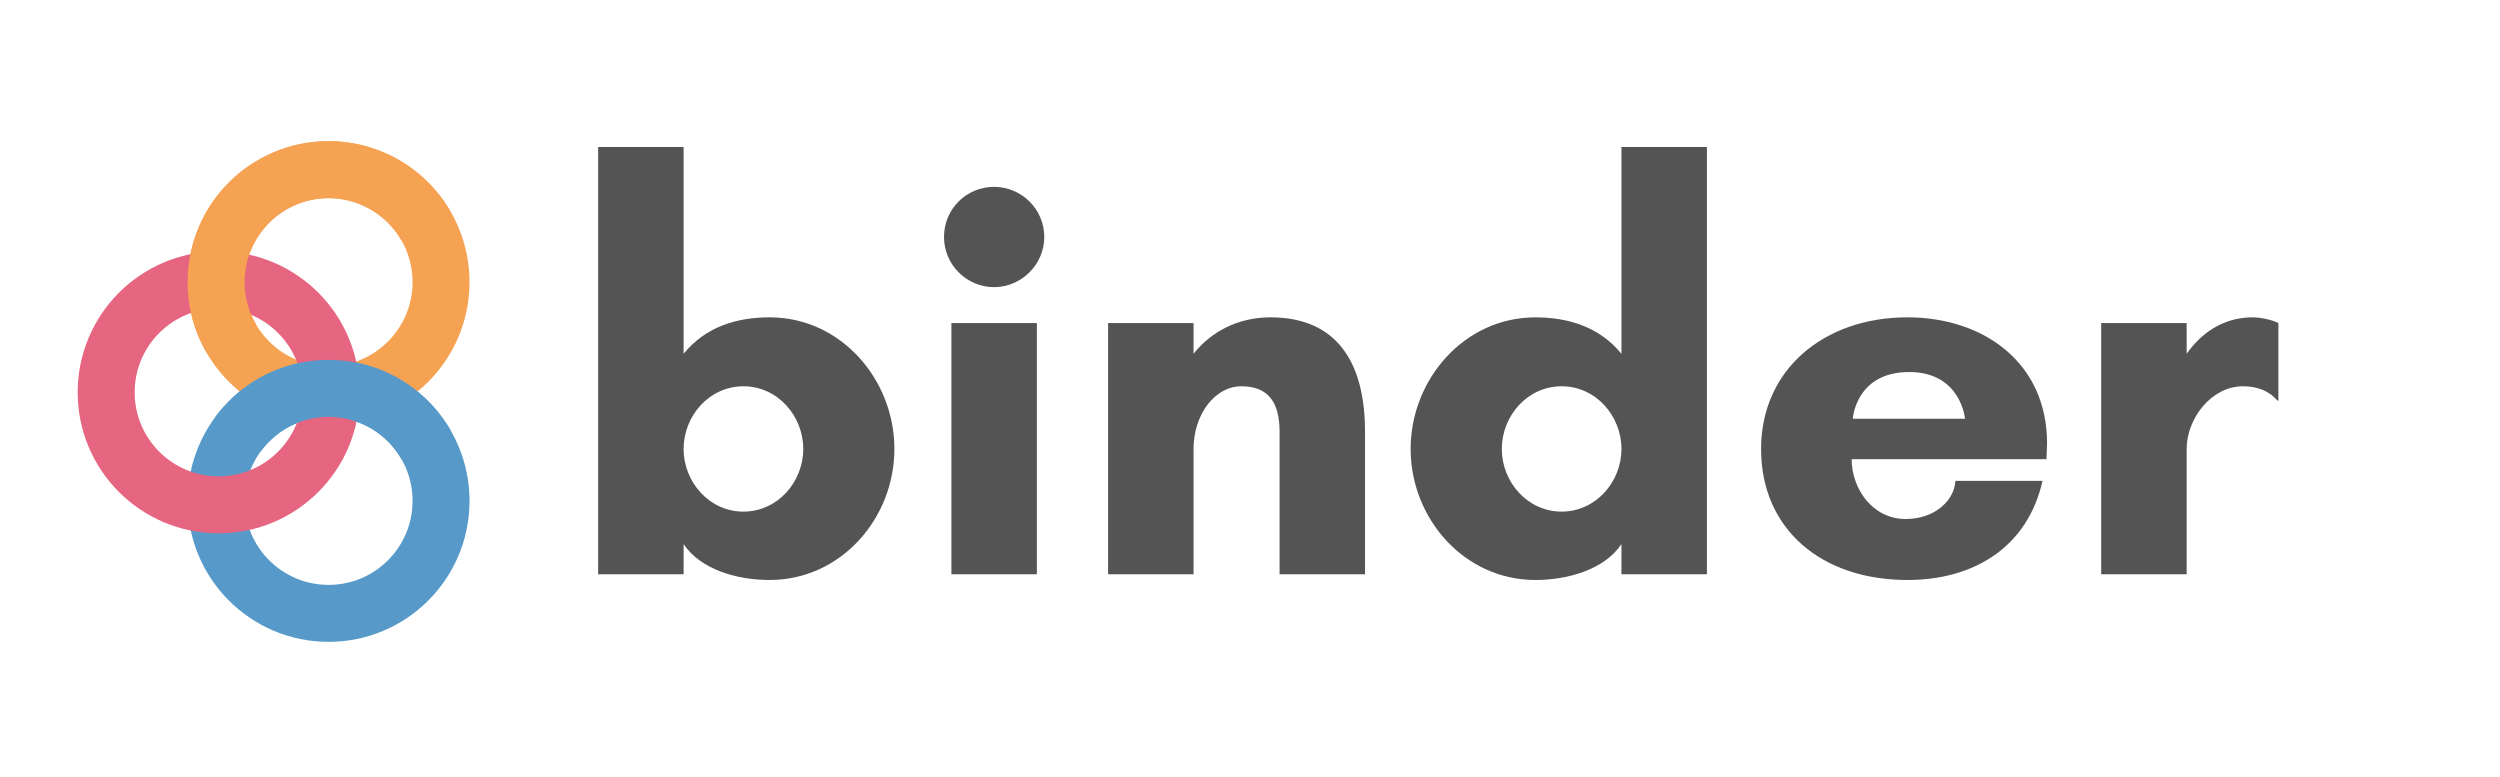
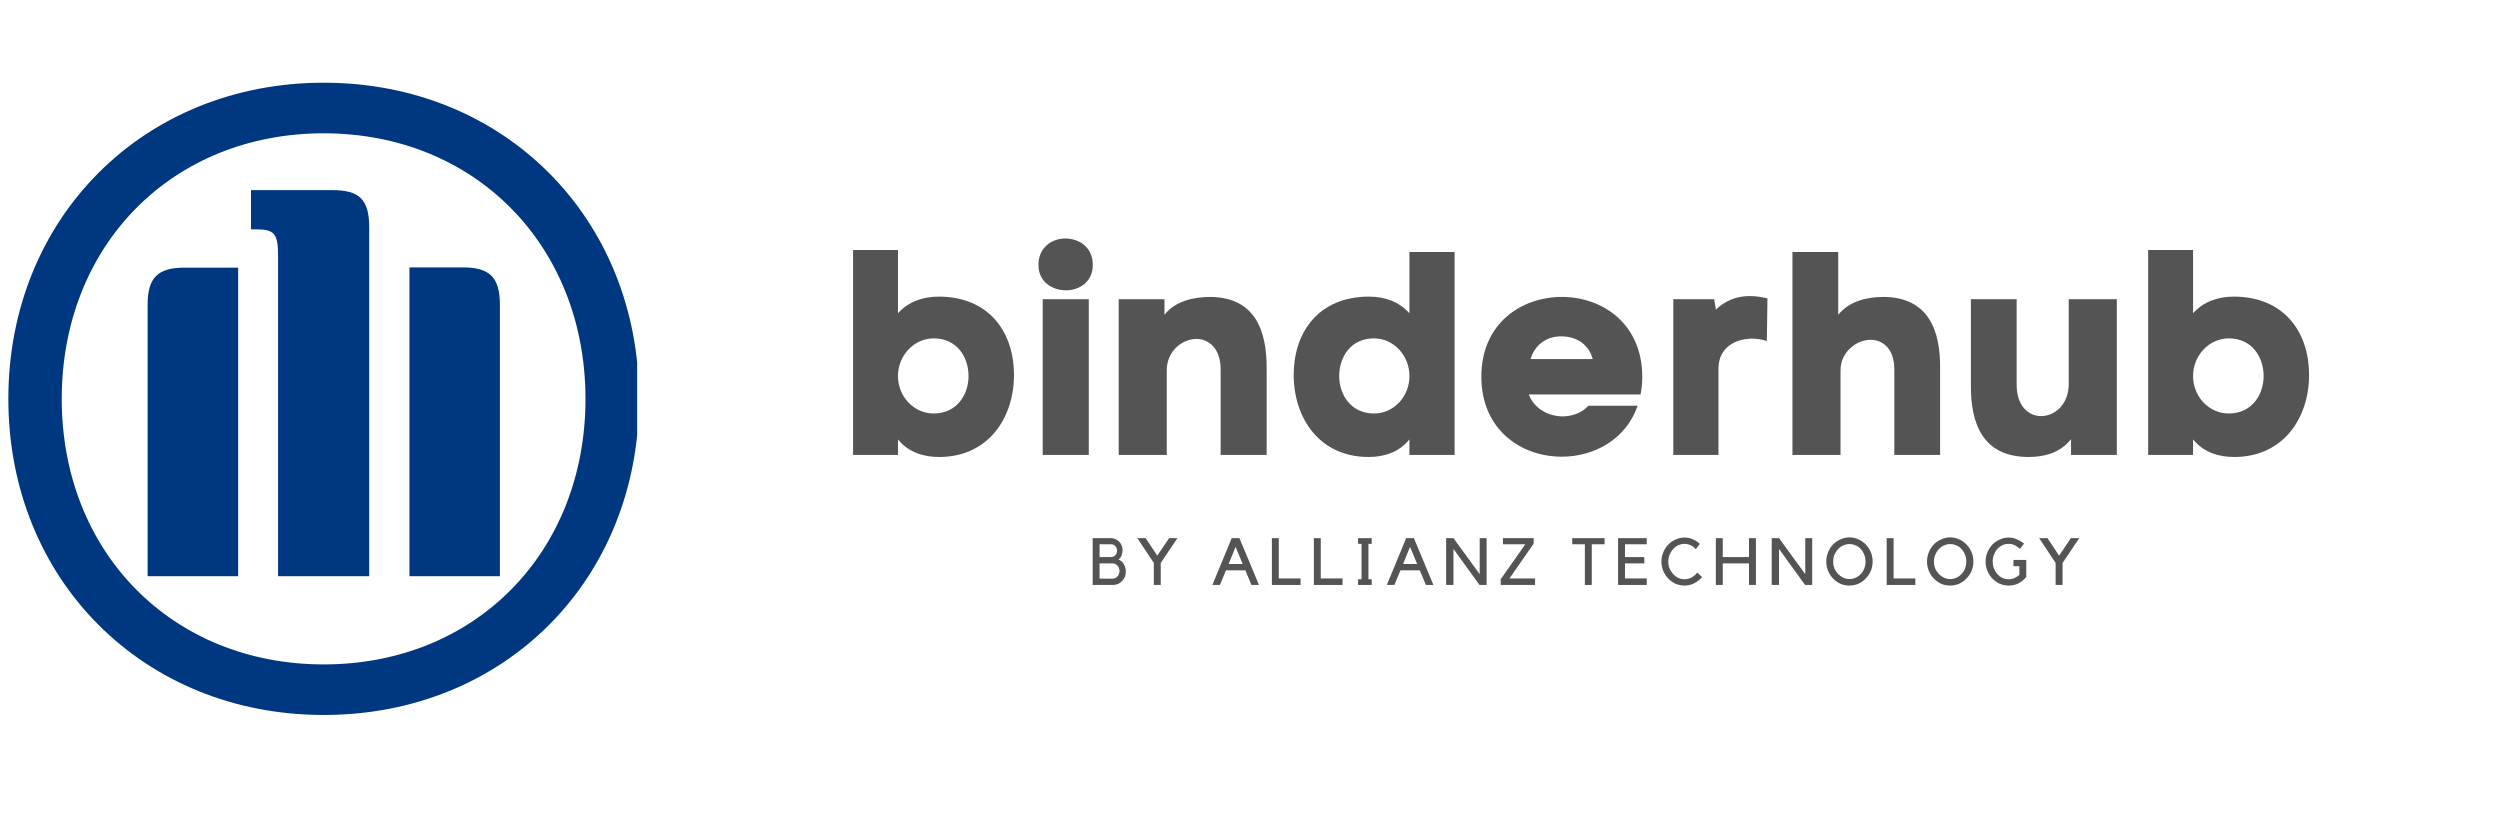
- <svg xmlns="http://www.w3.org/2000/svg" version="1.1" id="Layer_1" x="0px" y="0px" width="212.118px" height="65.883px" viewBox="0 0 212.118 65.883" enable-background="new 0 0 212.118 65.883" xml:space="preserve">
-   <switch>
-     <g>
-       <g>
-         <path fill="#545454" d="M50.751,48.727V12.472h7.251v17.547c1.885-2.32,4.544-3.094,7.299-3.094     c6.042,0,10.586,5.269,10.586,11.167S71.344,49.21,65.302,49.21c-2.755,0-5.849-0.87-7.299-3.046v2.562H50.751z M63.078,43.409     c2.9,0,5.076-2.514,5.076-5.317s-2.175-5.317-5.076-5.317s-5.076,2.514-5.076,5.317S60.178,43.409,63.078,43.409z" />
-         <path fill="#545454" d="M84.35,15.855c2.32,0,4.254,1.885,4.254,4.254c0,2.32-1.934,4.254-4.254,4.254     c-2.369,0-4.254-1.934-4.254-4.254C80.096,17.741,81.981,15.855,84.35,15.855z M80.724,48.727V27.409h7.251v21.318H80.724z" />
-         <path fill="#545454" d="M115.819,48.727h-7.25V36.642c0-2.514-0.967-3.867-3.239-3.867s-4.061,2.417-4.061,5.317v10.635h-7.251     V27.409h7.251v2.61c1.45-1.837,3.722-3.094,6.526-3.094c5.704,0,8.024,3.916,8.024,9.716V48.727z" />
-         <path fill="#545454" d="M144.826,48.727h-7.251v-2.562c-1.45,2.176-4.592,3.046-7.299,3.046c-6.043,0-10.587-5.221-10.587-11.118     s4.544-11.167,10.587-11.167c2.707,0,5.414,0.773,7.299,3.094V12.472h7.251V48.727z M132.499,32.774     c-2.9,0-5.075,2.514-5.075,5.317s2.175,5.317,5.075,5.317s5.076-2.514,5.076-5.317S135.399,32.774,132.499,32.774z" />
-         <path fill="#545454" d="M173.639,38.962h-16.532c0,2.466,1.74,5.075,4.592,5.075c2.562,0,4.158-1.691,4.206-3.238h7.396     c-1.256,5.607-5.801,8.411-11.456,8.411c-7.348,0-12.423-4.351-12.423-11.118c0-6.671,5.269-11.167,12.423-11.167     c6.478,0,11.843,3.867,11.843,10.683C173.687,38.043,173.639,38.527,173.639,38.962z M166.726,35.53c0,0-0.338-3.964-4.736-3.964     c-4.545,0-4.786,3.964-4.786,3.964H166.726z" />
-         <path fill="#545454" d="M185.532,38.092v10.635h-7.251V27.409h7.251v2.61c1.111-1.595,2.949-3.094,5.607-3.094     c0.629,0,1.596,0.193,2.176,0.483v6.574h-0.098c-0.725-0.87-1.788-1.208-2.9-1.208C187.61,32.774,185.532,35.53,185.532,38.092z" />
-       </g>
-       <circle fill="none" stroke="#F5A252" stroke-width="4.834" stroke-miterlimit="10" cx="27.879" cy="23.939" r="9.542" />
-       <circle fill="none" stroke="#579ACA" stroke-width="4.834" stroke-miterlimit="10" cx="27.879" cy="42.499" r="9.543" />
-       <circle fill="none" stroke="#E66581" stroke-width="4.834" stroke-miterlimit="10" cx="18.551" cy="33.289" r="9.543" />
-       <path fill="none" stroke="#579ACA" stroke-width="4.834" stroke-miterlimit="10" d="M20.196,36.836    c0.759-1.031,1.74-1.927,2.921-2.607c4.566-2.63,10.401-1.06,13.031,3.507" />
-       <path fill="none" stroke="#F5A252" stroke-width="4.834" stroke-miterlimit="10" d="M19.61,28.701    c-2.63-4.566-1.061-10.401,3.507-13.032c4.567-2.63,10.401-1.059,13.031,3.508" />
-     </g>
-   </switch>
+ <svg xmlns="http://www.w3.org/2000/svg" width="256" zoomAndPan="magnify" viewBox="0 0 192 63.75" height="85" preserveAspectRatio="xMidYMid meet" version="1.0">
+   <defs>
+     <g />
+     <clipPath id="id1">
+       <path d="M 0.375 6.352 L 48.934 6.352 L 48.934 54.91 L 0.375 54.91 Z M 0.375 6.352 " clip-rule="nonzero" />
+     </clipPath>
+   </defs>
+   <g clip-path="url(#id1)">
+     <path fill="#003781" d="M 28.355 44.254 L 28.355 17.457 C 28.355 15.324 27.602 14.602 25.535 14.602 L 19.277 14.602 L 19.277 17.613 L 19.652 17.613 C 21.078 17.613 21.355 17.938 21.355 19.66 L 21.355 44.254 Z M 31.445 44.254 L 38.391 44.254 L 38.391 23.383 C 38.391 21.289 37.586 20.535 35.547 20.535 L 31.445 20.535 Z M 18.289 44.254 L 18.289 20.555 L 14.172 20.555 C 12.133 20.555 11.336 21.309 11.336 23.402 L 11.336 44.254 Z M 44.965 30.633 C 44.965 42.441 36.496 51.027 24.863 51.027 C 13.234 51.027 4.742 42.441 4.742 30.633 C 4.742 18.824 13.227 10.238 24.863 10.238 C 36.5 10.238 44.965 18.875 44.965 30.633 M 49.078 30.633 C 49.078 16.746 38.719 6.352 24.863 6.352 C 11.012 6.352 0.641 16.746 0.641 30.633 C 0.641 44.516 11 54.91 24.863 54.91 C 38.727 54.91 49.078 44.551 49.078 30.633 " fill-opacity="1" fill-rule="nonzero" />
+   </g>
+   <g fill="#545454" fill-opacity="1">
+     <g transform="translate(64.87503, 34.94031)">
+       <g>
+         <path d="M 7.207 -12.16 C 6.035 -12.16 4.887 -11.785 4.09 -10.879 L 4.09 -15.742 L 0.641 -15.742 L 0.641 0 L 4.09 0 L 4.09 -1.195 C 4.906 -0.176 6.102 0.156 7.25 0.156 C 11.031 0.156 13 -2.852 13 -6.145 C 13 -9.418 11.098 -12.16 7.207 -12.16 Z M 6.832 -3.184 C 5.328 -3.184 4.09 -4.465 4.09 -6.059 C 4.09 -7.648 5.328 -8.953 6.832 -8.953 C 8.621 -8.953 9.508 -7.516 9.508 -6.059 C 9.508 -4.621 8.602 -3.184 6.832 -3.184 Z M 6.832 -3.184 " />
+       </g>
+     </g>
+   </g>
+   <g fill="#545454" fill-opacity="1">
+     <g transform="translate(79.26387, 34.94031)">
+       <g>
+         <path d="M 0.488 -14.594 C 0.488 -13.289 1.547 -12.645 2.609 -12.645 C 3.625 -12.645 4.664 -13.289 4.664 -14.594 C 4.664 -15.961 3.605 -16.625 2.543 -16.625 C 1.527 -16.625 0.488 -15.941 0.488 -14.594 Z M 0.816 -11.961 L 4.355 -11.961 L 4.355 0 L 0.816 0 Z M 0.816 -11.961 " />
+       </g>
+     </g>
+   </g>
+   <g fill="#545454" fill-opacity="1">
+     <g transform="translate(85.40846, 34.94031)">
+       <g>
+         <path d="M 4.023 -10.766 L 4.023 -11.961 L 0.508 -11.961 L 0.508 0 L 4.199 0 L 4.199 -6.5 C 4.199 -8.027 5.438 -8.91 6.477 -8.91 C 7.43 -8.91 8.336 -8.18 8.336 -6.566 L 8.336 0 L 11.871 0 L 11.871 -6.59 C 11.895 -9.574 10.965 -12.094 7.562 -12.137 C 6.277 -12.137 4.863 -11.828 4.023 -10.766 Z M 4.023 -10.766 " />
+       </g>
+     </g>
+   </g>
+   <g fill="#545454" fill-opacity="1">
+     <g transform="translate(99.04582, 34.94031)">
+       <g>
+         <path d="M 6.102 -12.16 C 2.211 -12.16 0.309 -9.418 0.309 -6.145 C 0.309 -2.852 2.277 0.156 6.059 0.156 C 7.207 0.156 8.379 -0.176 9.199 -1.195 L 9.199 0 L 12.668 0 L 12.668 -15.586 L 9.199 -15.586 L 9.199 -10.879 C 8.402 -11.785 7.273 -12.16 6.102 -12.16 Z M 6.477 -3.184 C 4.711 -3.184 3.805 -4.621 3.805 -6.059 C 3.805 -7.516 4.688 -8.953 6.477 -8.953 C 7.98 -8.953 9.199 -7.648 9.199 -6.059 C 9.199 -4.465 7.98 -3.184 6.477 -3.184 Z M 6.477 -3.184 " />
+       </g>
+     </g>
+   </g>
+   <g fill="#545454" fill-opacity="1">
+     <g transform="translate(113.4789, 34.94031)">
+       <g>
+         <path d="M 12.645 -6.012 C 12.645 -10.105 9.551 -12.137 6.477 -12.137 C 3.359 -12.137 0.289 -10.105 0.289 -6.012 C 0.289 -1.922 3.359 0.133 6.457 0.133 C 8.934 0.133 11.387 -1.172 12.293 -3.781 L 8.512 -3.781 C 8.004 -3.227 7.273 -2.961 6.5 -2.961 C 5.438 -2.984 4.355 -3.539 3.934 -4.645 L 12.516 -4.645 C 12.602 -5.086 12.645 -5.527 12.645 -6.012 Z M 8.844 -7.363 L 4.066 -7.363 C 4.422 -8.535 5.371 -9.109 6.41 -9.109 C 7.539 -9.109 8.512 -8.555 8.844 -7.363 Z M 8.844 -7.363 " />
+       </g>
+     </g>
+   </g>
+   <g fill="#545454" fill-opacity="1">
+     <g transform="translate(127.8456, 34.94031)">
+       <g>
+         <path d="M 3.934 -11.164 L 3.805 -11.961 L 0.664 -11.961 L 0.664 0 L 4.133 0 L 4.133 -6.633 C 4.133 -8.246 5.418 -8.91 6.676 -8.934 C 7.074 -8.934 7.496 -8.867 7.848 -8.754 L 7.895 -12.027 C 7.43 -12.137 6.965 -12.203 6.543 -12.203 C 5.57 -12.203 4.711 -11.895 3.934 -11.164 Z M 3.934 -11.164 " />
+       </g>
+     </g>
+   </g>
+   <g fill="#545454" fill-opacity="1">
+     <g transform="translate(137.1288, 34.94031)">
+       <g>
+         <path d="M 4.047 -10.766 L 4.047 -15.586 L 0.531 -15.586 L 0.531 0 L 4.223 0 L 4.223 -6.5 C 4.223 -7.938 5.484 -8.844 6.523 -8.844 C 7.473 -8.844 8.355 -8.16 8.355 -6.566 L 8.355 0 L 11.871 0 L 11.871 -6.59 C 11.918 -9.574 10.965 -12.094 7.562 -12.137 C 6.277 -12.137 4.906 -11.828 4.047 -10.766 Z M 4.047 -10.766 " />
+       </g>
+     </g>
+   </g>
+   <g fill="#545454" fill-opacity="1">
+     <g transform="translate(150.7661, 34.94031)">
+       <g>
+         <path d="M 8.289 -1.215 L 8.289 0 L 11.805 0 L 11.805 -11.961 L 8.113 -11.961 L 8.113 -5.461 C 8.113 -3.867 7.031 -2.984 5.992 -2.984 C 5.039 -2.984 4.113 -3.738 4.113 -5.395 L 4.113 -11.961 L 0.598 -11.961 L 0.598 -5.371 C 0.574 -2.367 1.527 0.156 5.039 0.156 C 6.277 0.156 7.473 -0.176 8.289 -1.215 Z M 8.289 -1.215 " />
+       </g>
+     </g>
+   </g>
+   <g fill="#545454" fill-opacity="1">
+     <g transform="translate(164.3372, 34.94031)">
+       <g>
+         <path d="M 7.207 -12.16 C 6.035 -12.16 4.887 -11.785 4.09 -10.879 L 4.09 -15.742 L 0.641 -15.742 L 0.641 0 L 4.09 0 L 4.09 -1.195 C 4.906 -0.176 6.102 0.156 7.25 0.156 C 11.031 0.156 13 -2.852 13 -6.145 C 13 -9.418 11.098 -12.16 7.207 -12.16 Z M 6.832 -3.184 C 5.328 -3.184 4.09 -4.465 4.09 -6.059 C 4.09 -7.648 5.328 -8.953 6.832 -8.953 C 8.621 -8.953 9.508 -7.516 9.508 -6.059 C 9.508 -4.621 8.602 -3.184 6.832 -3.184 Z M 6.832 -3.184 " />
+       </g>
+     </g>
+   </g>
+   <g fill="#545454" fill-opacity="1">
+     <g transform="translate(83.63567, 44.92432)">
+       <g>
+         <path d="M 2.828 -1 C 2.828 -0.863 2.801 -0.734 2.75 -0.609 C 2.695 -0.492 2.625 -0.391 2.531 -0.297 C 2.445 -0.203 2.344 -0.129 2.219 -0.078 C 2.094 -0.023 1.961 0 1.828 0 L 0.281 0 L 0.281 -3.594 L 1.688 -3.594 C 1.812 -3.594 1.926 -3.566 2.031 -3.516 C 2.145 -3.473 2.238 -3.41 2.312 -3.328 C 2.395 -3.254 2.457 -3.16 2.5 -3.047 C 2.551 -2.941 2.578 -2.828 2.578 -2.703 C 2.578 -2.547 2.551 -2.398 2.5 -2.266 C 2.457 -2.141 2.379 -2.035 2.266 -1.953 C 2.453 -1.879 2.594 -1.754 2.688 -1.578 C 2.781 -1.41 2.828 -1.219 2.828 -1 Z M 0.812 -2.141 C 0.945 -2.141 1.07 -2.141 1.188 -2.141 L 1.703 -2.141 C 1.828 -2.141 1.93 -2.188 2.016 -2.281 C 2.109 -2.375 2.156 -2.488 2.156 -2.625 C 2.156 -2.77 2.109 -2.891 2.016 -2.984 C 1.93 -3.078 1.828 -3.125 1.703 -3.125 L 0.812 -3.125 Z M 0.812 -0.5 C 0.832 -0.488 0.883 -0.484 0.969 -0.484 L 1.828 -0.484 C 1.891 -0.484 1.953 -0.5 2.016 -0.531 C 2.086 -0.562 2.145 -0.602 2.188 -0.656 C 2.238 -0.707 2.273 -0.77 2.297 -0.844 C 2.328 -0.914 2.344 -0.992 2.344 -1.078 C 2.344 -1.148 2.328 -1.223 2.297 -1.297 C 2.273 -1.367 2.238 -1.43 2.188 -1.484 C 2.145 -1.535 2.086 -1.578 2.016 -1.609 C 1.953 -1.641 1.891 -1.656 1.828 -1.656 L 0.812 -1.656 Z M 0.812 -0.5 " />
+       </g>
+     </g>
+   </g>
+   <g fill="#545454" fill-opacity="1">
+     <g transform="translate(87.3012, 44.92432)">
+       <g>
+         <path d="M 1.312 -1.688 L 0.047 -3.594 L 0.688 -3.594 L 1.578 -2.25 L 2.484 -3.594 L 3.125 -3.594 L 1.844 -1.688 L 1.844 0 L 1.312 0 Z M 1.312 -1.688 " />
+       </g>
+     </g>
+   </g>
+   <g fill="#545454" fill-opacity="1">
+     <g transform="translate(91.10381, 44.92432)">
+       <g />
+     </g>
+   </g>
+   <g fill="#545454" fill-opacity="1">
+     <g transform="translate(93.04826, 44.92432)">
+       <g>
+         <path d="M 0.641 0 L 0.062 0 L 1.547 -3.594 L 2.141 -3.594 L 3.641 0 L 3.062 0 L 2.594 -1.125 L 1.109 -1.125 Z M 1.312 -1.609 L 2.391 -1.609 L 1.844 -2.922 Z M 1.312 -1.609 " />
+       </g>
+     </g>
+   </g>
+   <g fill="#545454" fill-opacity="1">
+     <g transform="translate(97.38395, 44.92432)">
+       <g>
+         <path d="M 0.297 0 L 0.297 -3.594 L 0.828 -3.594 L 0.828 -0.5 L 2.5 -0.5 L 2.5 0 Z M 0.297 0 " />
+       </g>
+     </g>
+   </g>
+   <g fill="#545454" fill-opacity="1">
+     <g transform="translate(100.6078, 44.92432)">
+       <g>
+         <path d="M 0.297 0 L 0.297 -3.594 L 0.828 -3.594 L 0.828 -0.5 L 2.5 -0.5 L 2.5 0 Z M 0.297 0 " />
+       </g>
+     </g>
+   </g>
+   <g fill="#545454" fill-opacity="1">
+     <g transform="translate(103.8316, 44.92432)">
+       <g>
+         <path d="M 1.266 -3.156 L 1.266 -0.438 L 1.516 -0.438 L 1.516 0 L 0.469 0 L 0.469 -0.438 L 0.734 -0.438 L 0.734 -3.156 L 0.469 -3.156 L 0.469 -3.594 L 1.516 -3.594 L 1.516 -3.156 Z M 1.266 -3.156 " />
+       </g>
+     </g>
+   </g>
+   <g fill="#545454" fill-opacity="1">
+     <g transform="translate(106.4462, 44.92432)">
+       <g>
+         <path d="M 0.641 0 L 0.062 0 L 1.547 -3.594 L 2.141 -3.594 L 3.641 0 L 3.062 0 L 2.594 -1.125 L 1.109 -1.125 Z M 1.312 -1.609 L 2.391 -1.609 L 1.844 -2.922 Z M 1.312 -1.609 " />
+       </g>
+     </g>
+   </g>
+   <g fill="#545454" fill-opacity="1">
+     <g transform="translate(110.7819, 44.92432)">
+       <g>
+         <path d="M 3.391 -3.594 L 3.391 0 L 2.844 0 L 0.844 -2.766 L 0.844 0 L 0.281 0 L 0.281 -3.594 L 0.844 -3.594 L 2.859 -0.828 L 2.859 -3.594 Z M 3.391 -3.594 " />
+       </g>
+     </g>
+   </g>
+   <g fill="#545454" fill-opacity="1">
+     <g transform="translate(115.0821, 44.92432)">
+       <g>
+         <path d="M 0.172 0 L 0.172 -0.438 L 2.062 -3.125 L 0.344 -3.125 L 0.344 -3.594 L 2.703 -3.594 L 2.703 -3.172 L 0.844 -0.5 L 2.812 -0.5 L 2.812 0 Z M 0.172 0 " />
+       </g>
+     </g>
+   </g>
+   <g fill="#545454" fill-opacity="1">
+     <g transform="translate(118.773, 44.92432)">
+       <g />
+     </g>
+   </g>
+   <g fill="#545454" fill-opacity="1">
+     <g transform="translate(120.7174, 44.92432)">
+       <g>
+         <path d="M 1 -3.125 L 0.031 -3.125 L 0.031 -3.594 L 2.516 -3.594 L 2.516 -3.125 L 1.531 -3.125 L 1.531 0 L 1 0 Z M 1 -3.125 " />
+       </g>
+     </g>
+   </g>
+   <g fill="#545454" fill-opacity="1">
+     <g transform="translate(123.987, 44.92432)">
+       <g>
+         <path d="M 2.484 -3.594 L 2.484 -3.125 L 0.812 -3.125 L 0.812 -2.141 L 2.297 -2.141 L 2.297 -1.656 L 0.812 -1.656 L 0.812 -0.5 L 2.484 -0.5 L 2.484 0 L 0.281 0 L 0.281 -3.594 Z M 2.484 -3.594 " />
+       </g>
+     </g>
+   </g>
+   <g fill="#545454" fill-opacity="1">
+     <g transform="translate(127.3936, 44.92432)">
+       <g>
+         <path d="M 1.984 -0.438 C 2.18 -0.438 2.363 -0.484 2.531 -0.578 C 2.695 -0.672 2.836 -0.797 2.953 -0.953 L 3.328 -0.609 C 3.16 -0.41 2.957 -0.25 2.719 -0.125 C 2.488 -0.008 2.242 0.047 1.984 0.047 C 1.734 0.047 1.5 0 1.281 -0.094 C 1.07 -0.195 0.883 -0.332 0.719 -0.5 C 0.562 -0.664 0.438 -0.859 0.344 -1.078 C 0.25 -1.305 0.203 -1.547 0.203 -1.797 C 0.203 -2.047 0.25 -2.281 0.344 -2.5 C 0.438 -2.727 0.562 -2.926 0.719 -3.094 C 0.883 -3.258 1.07 -3.391 1.281 -3.484 C 1.5 -3.586 1.734 -3.641 1.984 -3.641 C 2.211 -3.641 2.426 -3.594 2.625 -3.5 C 2.82 -3.414 3 -3.301 3.156 -3.156 L 2.844 -2.75 C 2.738 -2.875 2.609 -2.973 2.453 -3.047 C 2.305 -3.117 2.148 -3.156 1.984 -3.156 C 1.805 -3.156 1.641 -3.117 1.484 -3.047 C 1.336 -2.973 1.207 -2.875 1.094 -2.75 C 0.988 -2.625 0.898 -2.477 0.828 -2.312 C 0.766 -2.156 0.734 -1.984 0.734 -1.797 C 0.734 -1.609 0.766 -1.43 0.828 -1.266 C 0.898 -1.109 0.988 -0.969 1.094 -0.844 C 1.207 -0.719 1.336 -0.617 1.484 -0.547 C 1.641 -0.473 1.805 -0.438 1.984 -0.438 Z M 1.984 -0.438 " />
+       </g>
+     </g>
+   </g>
+   <g fill="#545454" fill-opacity="1">
+     <g transform="translate(131.4957, 44.92432)">
+       <g>
+         <path d="M 2.828 -3.594 L 3.359 -3.594 L 3.359 0 L 2.828 0 L 2.828 -1.656 L 0.812 -1.656 L 0.812 0 L 0.281 0 L 0.281 -3.594 L 0.812 -3.594 L 0.812 -2.141 L 2.828 -2.141 Z M 2.828 -3.594 " />
+       </g>
+     </g>
+   </g>
+   <g fill="#545454" fill-opacity="1">
+     <g transform="translate(135.7857, 44.92432)">
+       <g>
+         <path d="M 3.391 -3.594 L 3.391 0 L 2.844 0 L 0.844 -2.766 L 0.844 0 L 0.281 0 L 0.281 -3.594 L 0.844 -3.594 L 2.859 -0.828 L 2.859 -3.594 Z M 3.391 -3.594 " />
+       </g>
+     </g>
+   </g>
+   <g fill="#545454" fill-opacity="1">
+     <g transform="translate(140.0858, 44.92432)">
+       <g>
+         <path d="M 1.953 -3.656 C 2.203 -3.656 2.43 -3.602 2.641 -3.5 C 2.859 -3.406 3.047 -3.273 3.203 -3.109 C 3.367 -2.941 3.5 -2.742 3.594 -2.516 C 3.688 -2.285 3.734 -2.047 3.734 -1.797 C 3.734 -1.547 3.688 -1.305 3.594 -1.078 C 3.5 -0.859 3.367 -0.664 3.203 -0.5 C 3.047 -0.332 2.859 -0.195 2.641 -0.094 C 2.422 0 2.191 0.047 1.953 0.047 C 1.703 0.047 1.469 0 1.25 -0.094 C 1.039 -0.195 0.852 -0.332 0.688 -0.5 C 0.531 -0.664 0.406 -0.859 0.312 -1.078 C 0.219 -1.305 0.172 -1.547 0.172 -1.797 C 0.172 -2.047 0.219 -2.285 0.312 -2.516 C 0.406 -2.742 0.531 -2.941 0.688 -3.109 C 0.852 -3.273 1.047 -3.406 1.266 -3.5 C 1.484 -3.602 1.711 -3.656 1.953 -3.656 Z M 1.953 -0.453 C 2.129 -0.453 2.289 -0.488 2.438 -0.562 C 2.594 -0.633 2.723 -0.727 2.828 -0.844 C 2.941 -0.969 3.031 -1.109 3.094 -1.266 C 3.156 -1.43 3.188 -1.609 3.188 -1.797 C 3.188 -1.984 3.156 -2.156 3.094 -2.312 C 3.031 -2.477 2.941 -2.625 2.828 -2.75 C 2.723 -2.875 2.594 -2.969 2.438 -3.031 C 2.289 -3.102 2.129 -3.141 1.953 -3.141 C 1.785 -3.141 1.625 -3.102 1.469 -3.031 C 1.32 -2.969 1.191 -2.875 1.078 -2.75 C 0.961 -2.625 0.867 -2.477 0.797 -2.312 C 0.734 -2.156 0.703 -1.984 0.703 -1.797 C 0.703 -1.609 0.734 -1.43 0.797 -1.266 C 0.867 -1.109 0.961 -0.969 1.078 -0.844 C 1.191 -0.727 1.32 -0.633 1.469 -0.562 C 1.625 -0.488 1.785 -0.453 1.953 -0.453 Z M 1.953 -0.453 " />
+       </g>
+     </g>
+   </g>
+   <g fill="#545454" fill-opacity="1">
+     <g transform="translate(144.5992, 44.92432)">
+       <g>
+         <path d="M 0.297 0 L 0.297 -3.594 L 0.828 -3.594 L 0.828 -0.5 L 2.5 -0.5 L 2.5 0 Z M 0.297 0 " />
+       </g>
+     </g>
+   </g>
+   <g fill="#545454" fill-opacity="1">
+     <g transform="translate(147.8231, 44.92432)">
+       <g>
+         <path d="M 1.953 -3.656 C 2.203 -3.656 2.43 -3.602 2.641 -3.5 C 2.859 -3.406 3.047 -3.273 3.203 -3.109 C 3.367 -2.941 3.5 -2.742 3.594 -2.516 C 3.688 -2.285 3.734 -2.047 3.734 -1.797 C 3.734 -1.547 3.688 -1.305 3.594 -1.078 C 3.5 -0.859 3.367 -0.664 3.203 -0.5 C 3.047 -0.332 2.859 -0.195 2.641 -0.094 C 2.422 0 2.191 0.047 1.953 0.047 C 1.703 0.047 1.469 0 1.25 -0.094 C 1.039 -0.195 0.852 -0.332 0.688 -0.5 C 0.531 -0.664 0.406 -0.859 0.312 -1.078 C 0.219 -1.305 0.172 -1.547 0.172 -1.797 C 0.172 -2.047 0.219 -2.285 0.312 -2.516 C 0.406 -2.742 0.531 -2.941 0.688 -3.109 C 0.852 -3.273 1.047 -3.406 1.266 -3.5 C 1.484 -3.602 1.711 -3.656 1.953 -3.656 Z M 1.953 -0.453 C 2.129 -0.453 2.289 -0.488 2.438 -0.562 C 2.594 -0.633 2.723 -0.727 2.828 -0.844 C 2.941 -0.969 3.031 -1.109 3.094 -1.266 C 3.156 -1.43 3.188 -1.609 3.188 -1.797 C 3.188 -1.984 3.156 -2.156 3.094 -2.312 C 3.031 -2.477 2.941 -2.625 2.828 -2.75 C 2.723 -2.875 2.594 -2.969 2.438 -3.031 C 2.289 -3.102 2.129 -3.141 1.953 -3.141 C 1.785 -3.141 1.625 -3.102 1.469 -3.031 C 1.32 -2.969 1.191 -2.875 1.078 -2.75 C 0.961 -2.625 0.867 -2.477 0.797 -2.312 C 0.734 -2.156 0.703 -1.984 0.703 -1.797 C 0.703 -1.609 0.734 -1.43 0.797 -1.266 C 0.867 -1.109 0.961 -0.969 1.078 -0.844 C 1.191 -0.727 1.32 -0.633 1.469 -0.562 C 1.625 -0.488 1.785 -0.453 1.953 -0.453 Z M 1.953 -0.453 " />
+       </g>
+     </g>
+   </g>
+   <g fill="#545454" fill-opacity="1">
+     <g transform="translate(152.3364, 44.92432)">
+       <g>
+         <path d="M 2.297 -1.922 L 3.281 -1.922 L 3.281 -0.609 C 3.113 -0.41 2.914 -0.25 2.688 -0.125 C 2.457 -0.008 2.207 0.047 1.938 0.047 C 1.688 0.047 1.453 0 1.234 -0.094 C 1.023 -0.195 0.836 -0.332 0.672 -0.5 C 0.516 -0.664 0.391 -0.859 0.297 -1.078 C 0.203 -1.305 0.156 -1.547 0.156 -1.797 C 0.156 -2.047 0.203 -2.281 0.297 -2.5 C 0.391 -2.727 0.516 -2.926 0.672 -3.094 C 0.836 -3.258 1.023 -3.391 1.234 -3.484 C 1.453 -3.586 1.688 -3.641 1.938 -3.641 C 2.156 -3.641 2.363 -3.594 2.562 -3.5 C 2.77 -3.414 2.953 -3.305 3.109 -3.172 L 2.797 -2.766 C 2.68 -2.879 2.551 -2.973 2.406 -3.047 C 2.258 -3.117 2.102 -3.156 1.938 -3.156 C 1.758 -3.156 1.594 -3.117 1.438 -3.047 C 1.289 -2.973 1.16 -2.875 1.047 -2.75 C 0.941 -2.625 0.859 -2.477 0.797 -2.312 C 0.734 -2.156 0.703 -1.984 0.703 -1.797 C 0.703 -1.609 0.734 -1.43 0.797 -1.266 C 0.859 -1.109 0.941 -0.969 1.047 -0.844 C 1.16 -0.719 1.289 -0.617 1.438 -0.547 C 1.594 -0.473 1.758 -0.438 1.938 -0.438 C 2.094 -0.438 2.238 -0.469 2.375 -0.531 C 2.52 -0.594 2.645 -0.676 2.75 -0.781 L 2.75 -1.438 L 2.297 -1.438 Z M 2.297 -1.922 " />
+       </g>
+     </g>
+   </g>
+   <g fill="#545454" fill-opacity="1">
+     <g transform="translate(156.5604, 44.92432)">
+       <g>
+         <path d="M 1.312 -1.688 L 0.047 -3.594 L 0.688 -3.594 L 1.578 -2.25 L 2.484 -3.594 L 3.125 -3.594 L 1.844 -1.688 L 1.844 0 L 1.312 0 Z M 1.312 -1.688 " />
+       </g>
+     </g>
+   </g>
</svg>
